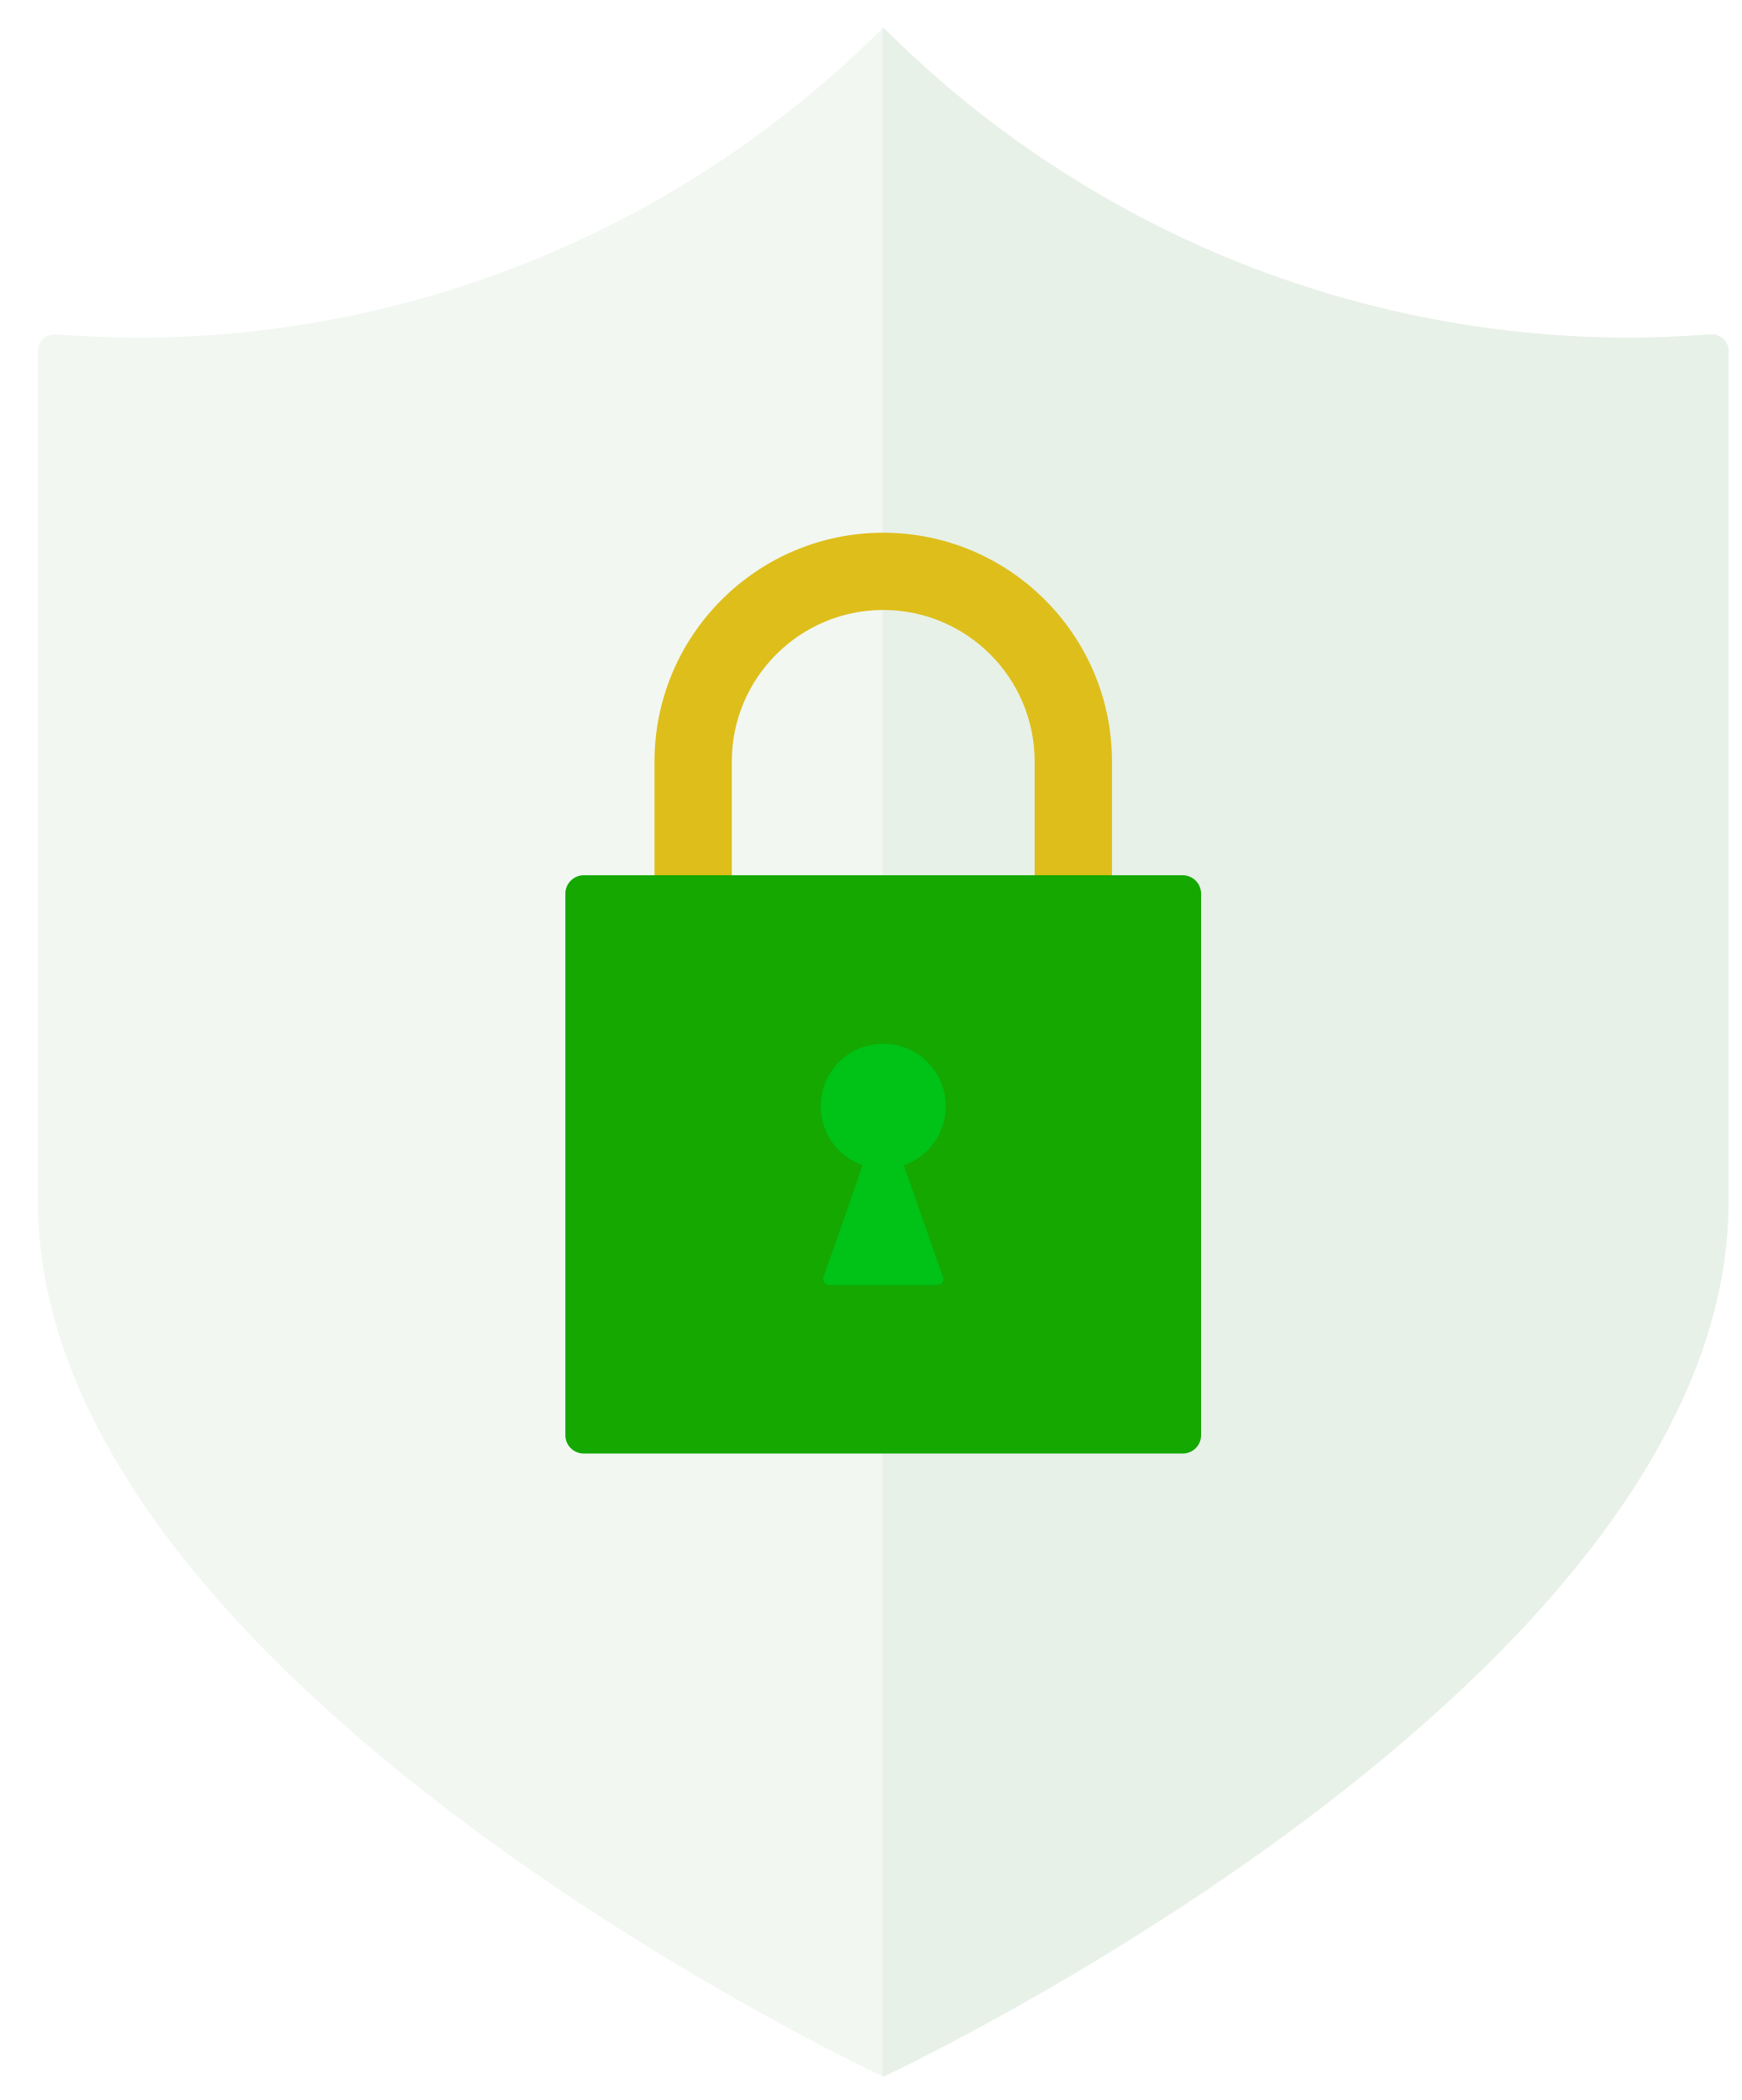
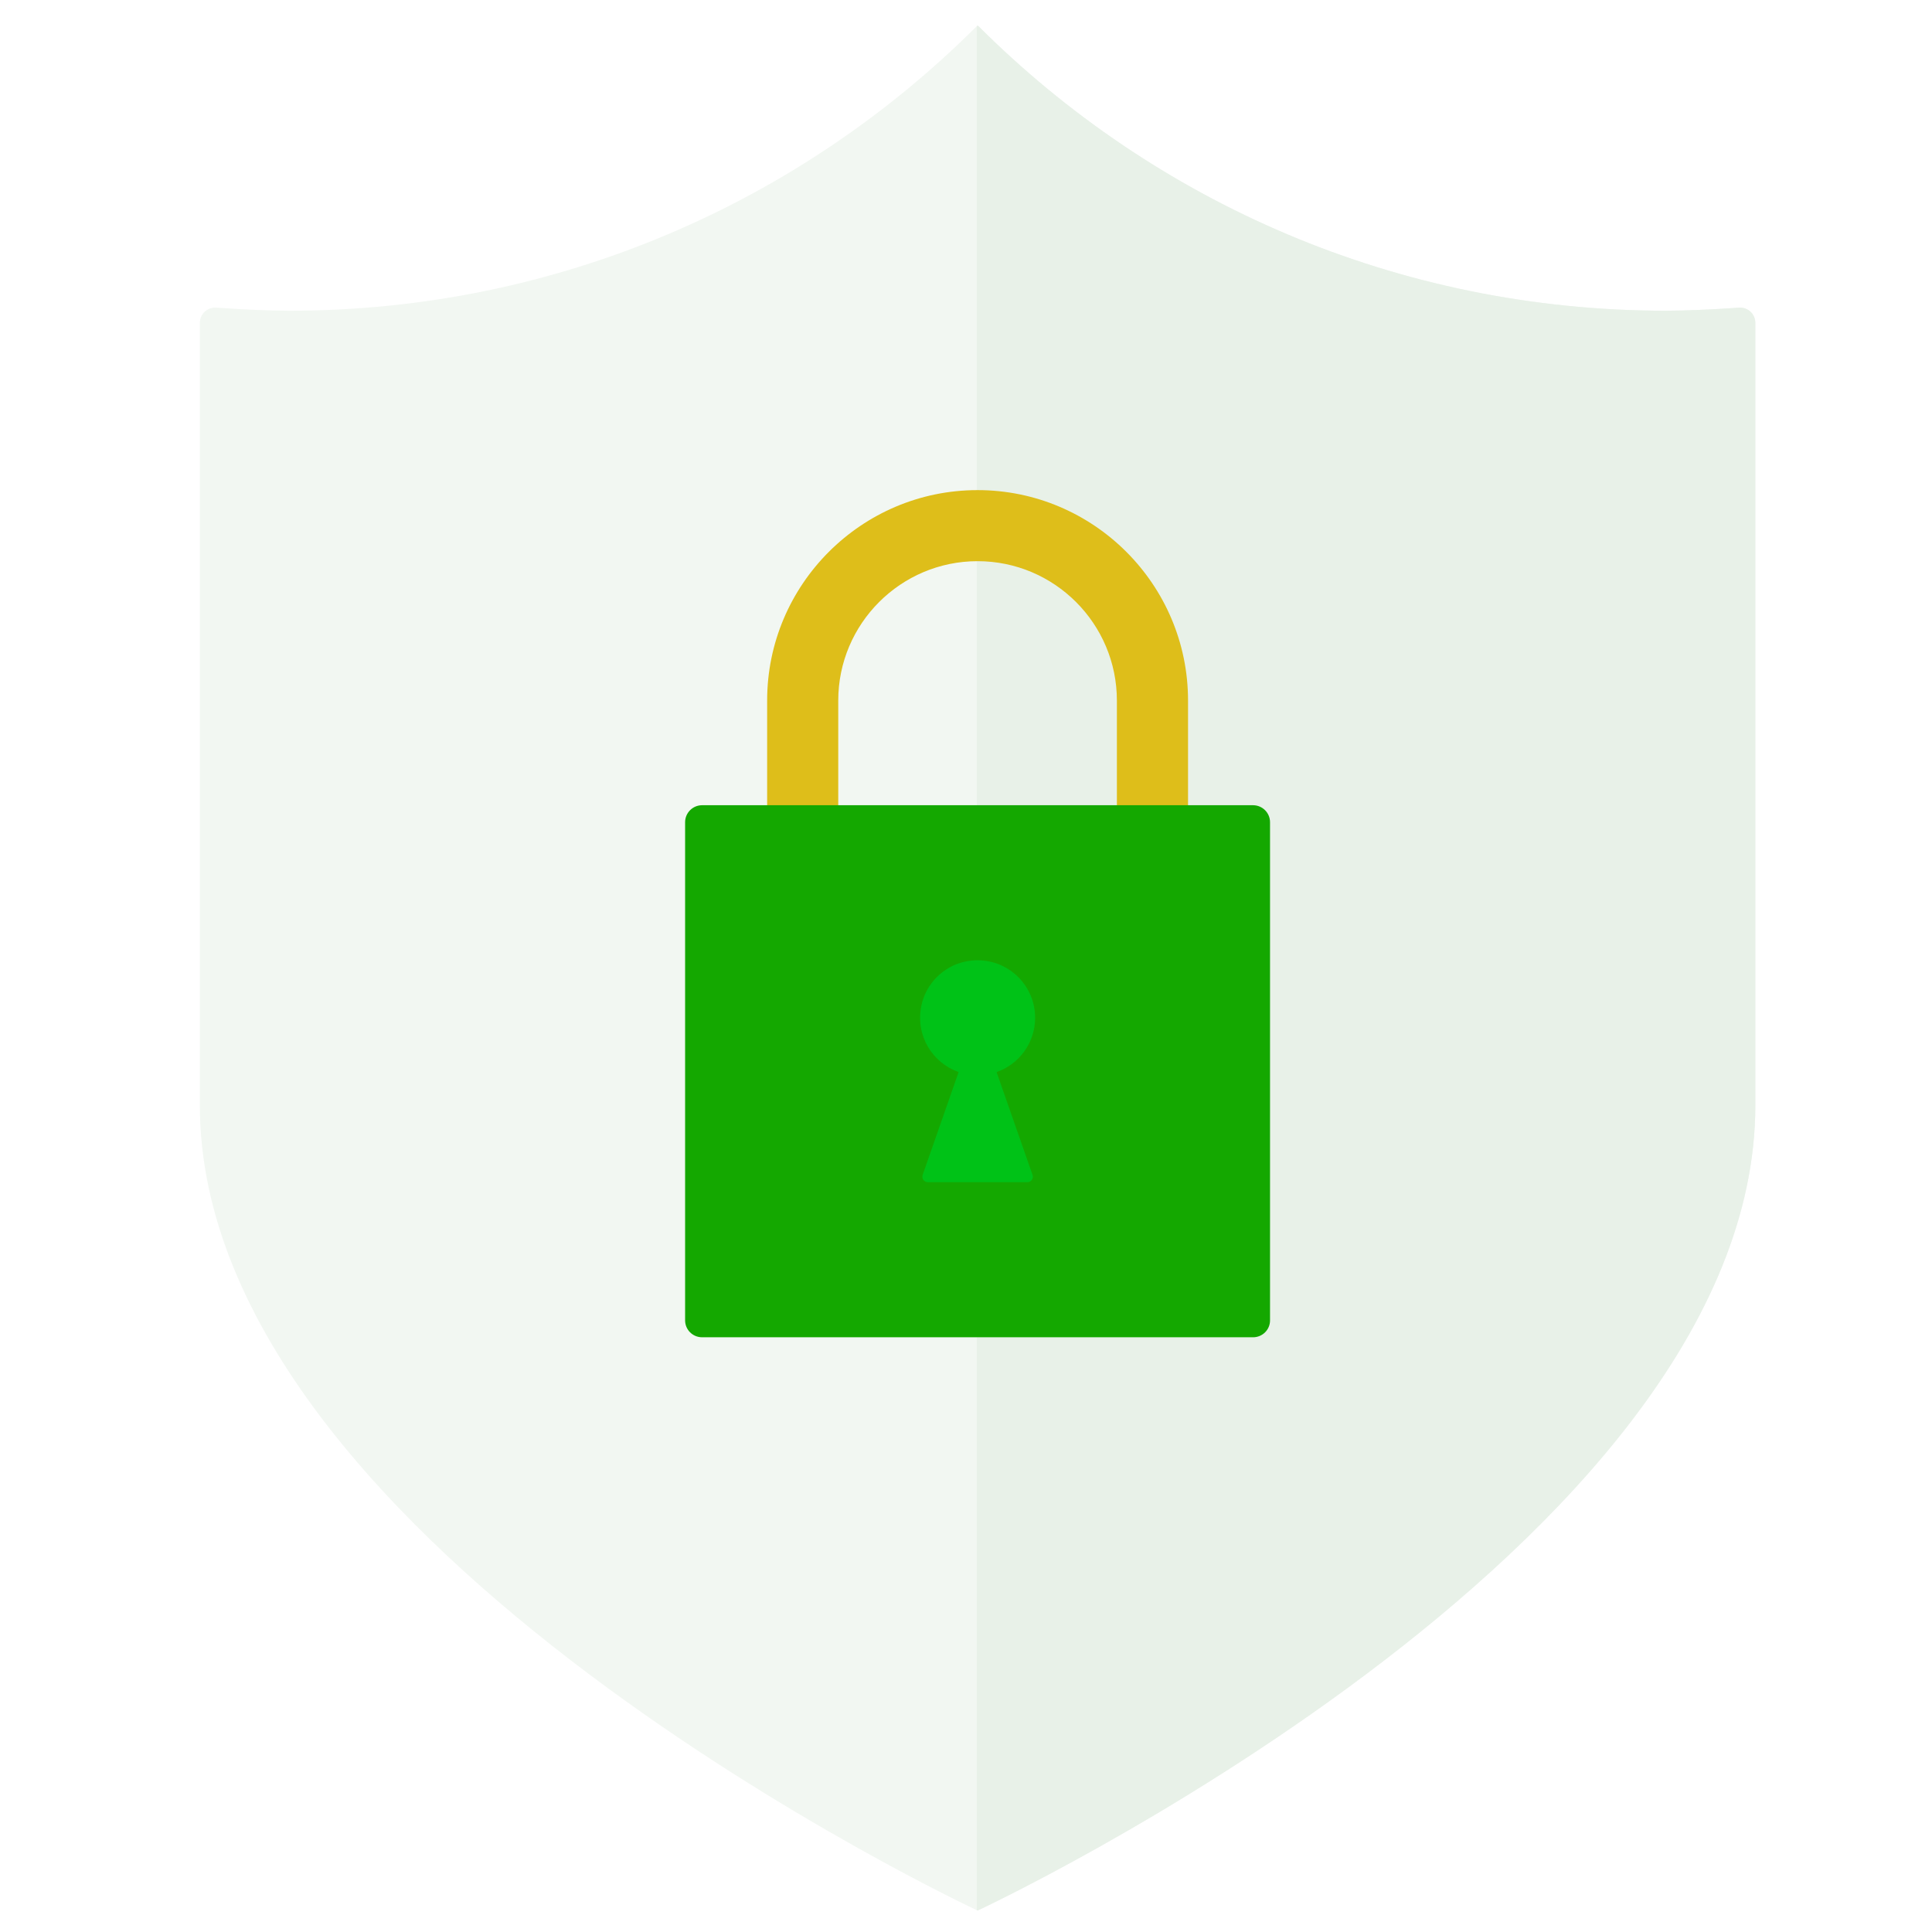
- <svg xmlns="http://www.w3.org/2000/svg" width="34" height="41" viewBox="0 0 34 41" fill="none">
+ <svg xmlns="http://www.w3.org/2000/svg" width="60" height="60" viewBox="0 0 34 41" fill="none">
  <path d="M33.751 6.856C33.751 6.662 33.593 6.515 33.4 6.529C33.4 6.529 33.339 6.533 33.239 6.54C33.01 6.556 32.78 6.568 32.549 6.577C32.317 6.587 32.07 6.594 31.854 6.594C26.157 6.594 20.999 4.287 17.264 0.555C17.256 0.55 17.247 0.544 17.247 0.544C17.246 0.544 17.237 0.549 17.229 0.555C13.493 4.286 8.336 6.594 2.64 6.594C2.423 6.594 2.176 6.587 1.944 6.577C1.71 6.568 1.48 6.555 1.25 6.539C1.152 6.533 1.093 6.529 1.093 6.529C0.899 6.515 0.741 6.662 0.741 6.856V23.437C0.741 23.438 0.741 23.438 0.741 23.438C0.741 23.443 0.741 23.448 0.741 23.453C0.741 32.852 17.246 40.545 17.246 40.545C17.246 40.545 33.751 32.853 33.751 23.453C33.751 23.448 33.751 23.443 33.751 23.438C33.751 23.438 33.751 23.438 33.751 23.437V6.856Z" fill="#F2F7F2" />
  <path d="M17.246 40.545C17.246 40.545 33.751 32.853 33.751 23.453C33.751 23.448 33.751 23.443 33.751 23.438C33.751 23.438 33.751 23.438 33.751 23.437V6.856C33.751 6.662 33.593 6.515 33.4 6.529C33.4 6.529 33.339 6.533 33.239 6.54C33.01 6.556 32.78 6.568 32.549 6.577C32.317 6.587 32.07 6.594 31.854 6.594C26.157 6.594 20.999 4.287 17.264 0.555C17.256 0.55 17.247 0.544 17.247 0.544C17.246 0.544 17.237 0.549 17.229 0.555V40.535C17.239 40.541 17.246 40.545 17.246 40.545Z" fill="#E8F1E8" />
  <path d="M21.712 20.464H20.202V14.866C20.202 13.236 18.877 11.909 17.245 11.909C15.617 11.909 14.289 13.235 14.289 14.866V20.464H12.78V14.866C12.78 12.405 14.784 10.401 17.245 10.401C19.707 10.401 21.712 12.404 21.712 14.866V20.464Z" fill="#DEBE1A" />
  <path d="M23.092 28.379H11.4C11.2 28.379 11.039 28.219 11.039 28.019V17.449C11.039 17.249 11.201 17.088 11.4 17.088H23.091C23.29 17.088 23.452 17.249 23.452 17.449V28.019C23.453 28.219 23.291 28.379 23.092 28.379Z" fill="#14A800" />
  <path d="M18.467 21.599C18.467 20.839 17.772 20.241 16.983 20.406C16.517 20.504 16.143 20.884 16.051 21.349C15.925 21.983 16.29 22.552 16.833 22.746C16.839 22.749 16.842 22.755 16.84 22.761L16.08 24.933C16.054 25.009 16.11 25.088 16.19 25.088H18.303C18.383 25.088 18.439 25.009 18.412 24.933L17.649 22.751C18.125 22.585 18.467 22.133 18.467 21.599Z" fill="#00C217" />
</svg>
